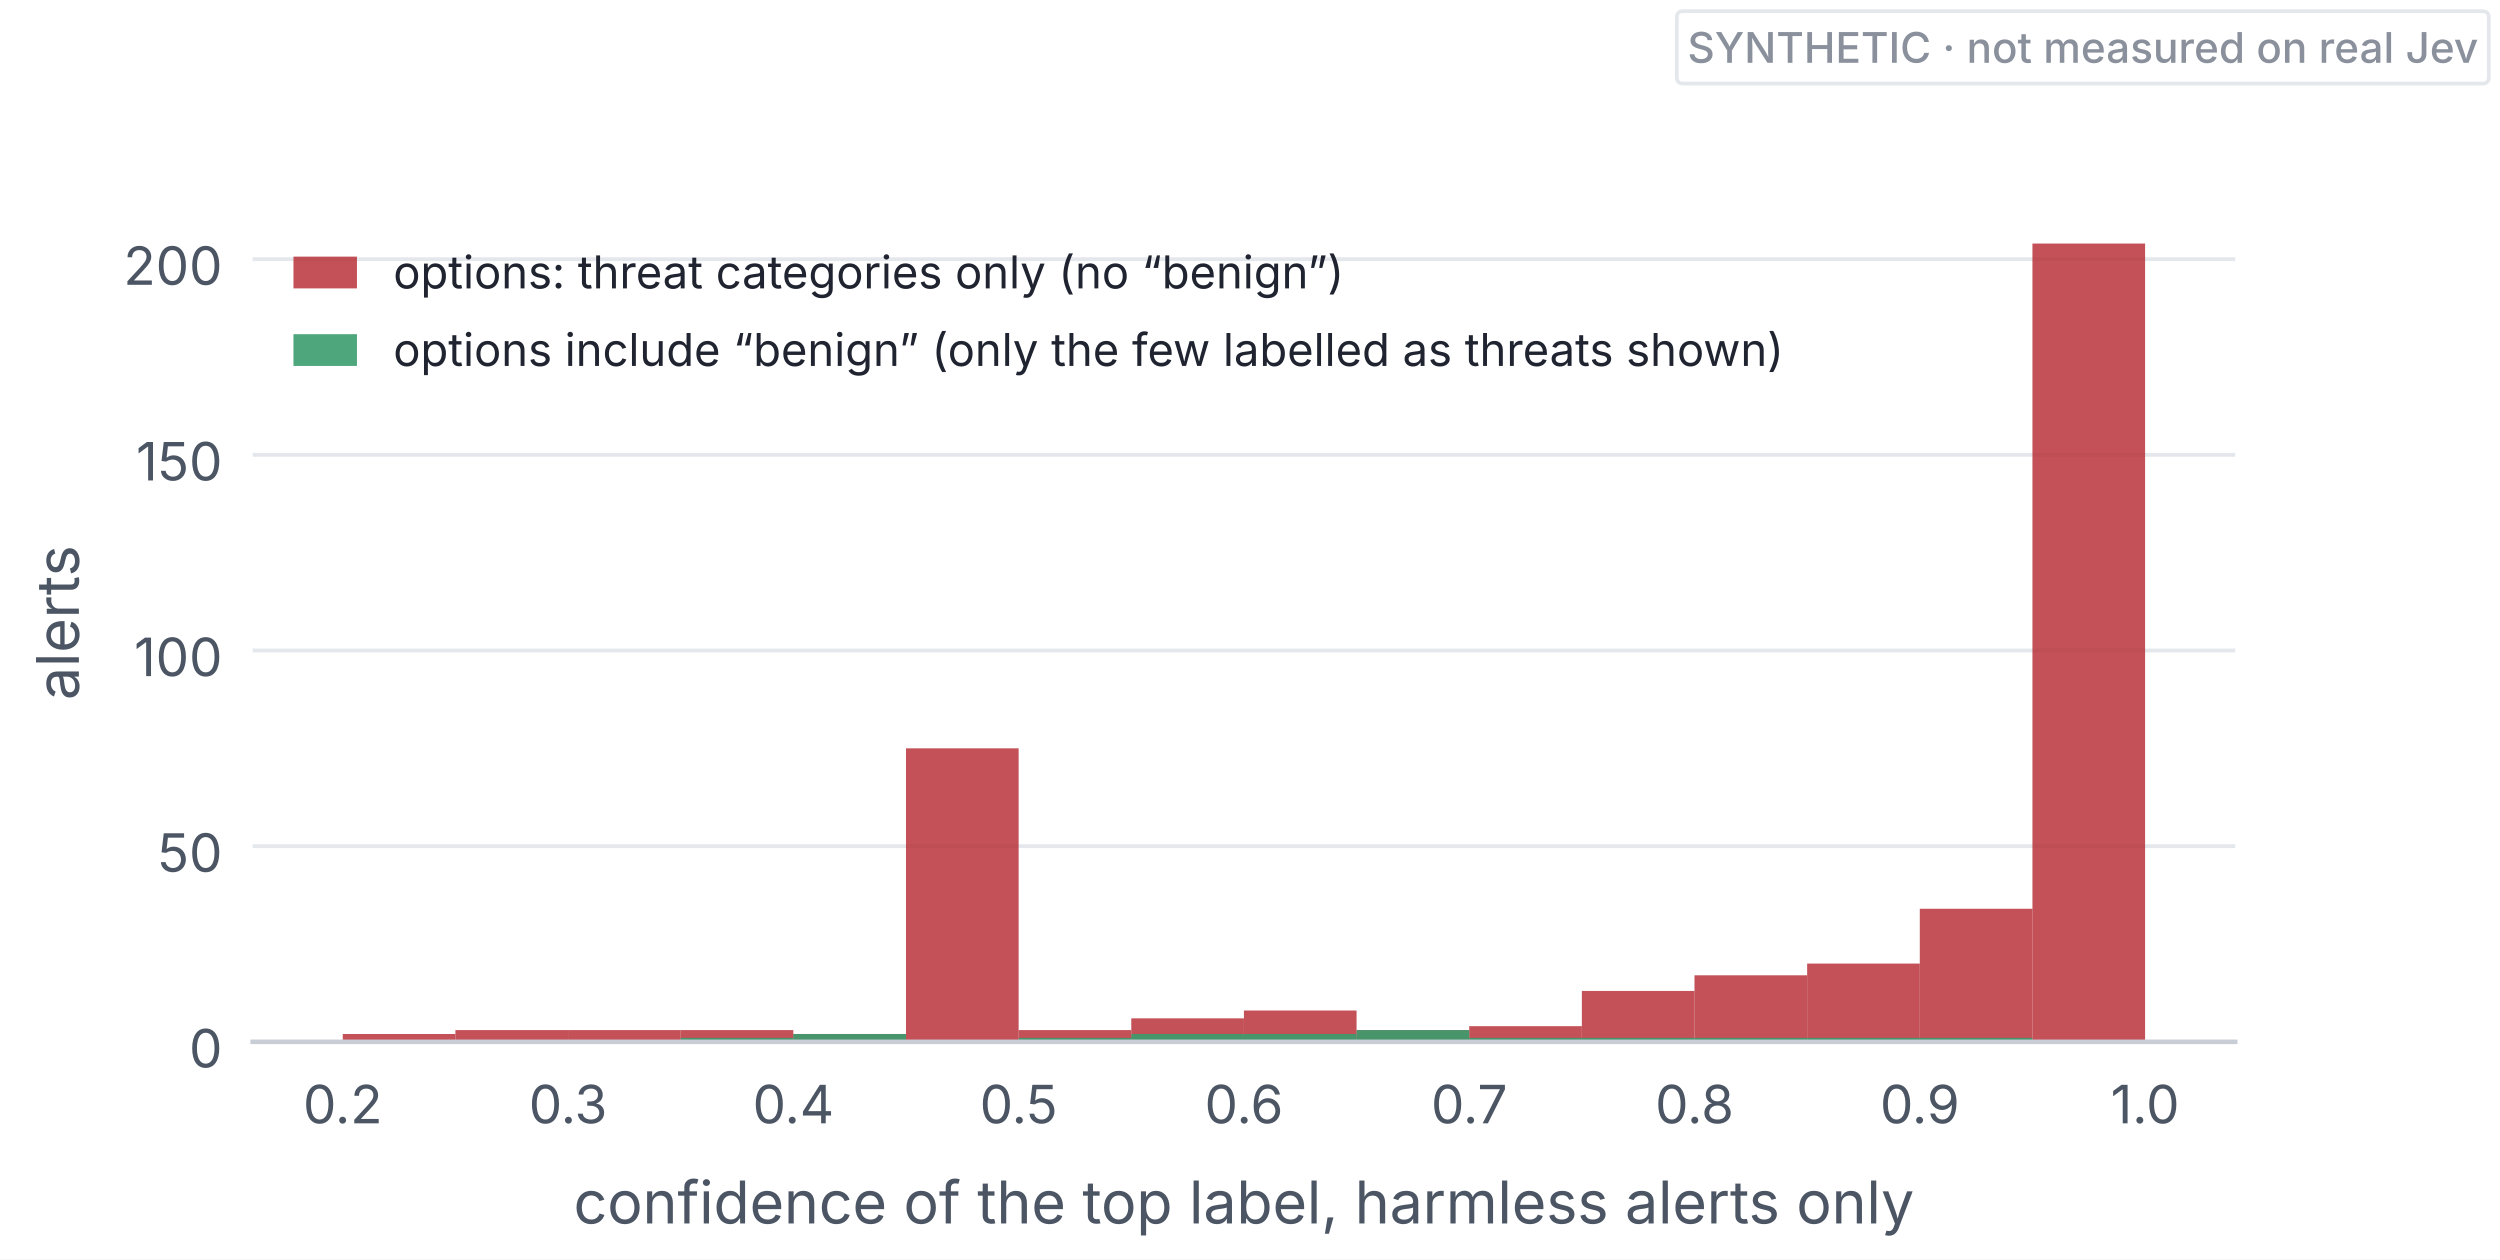
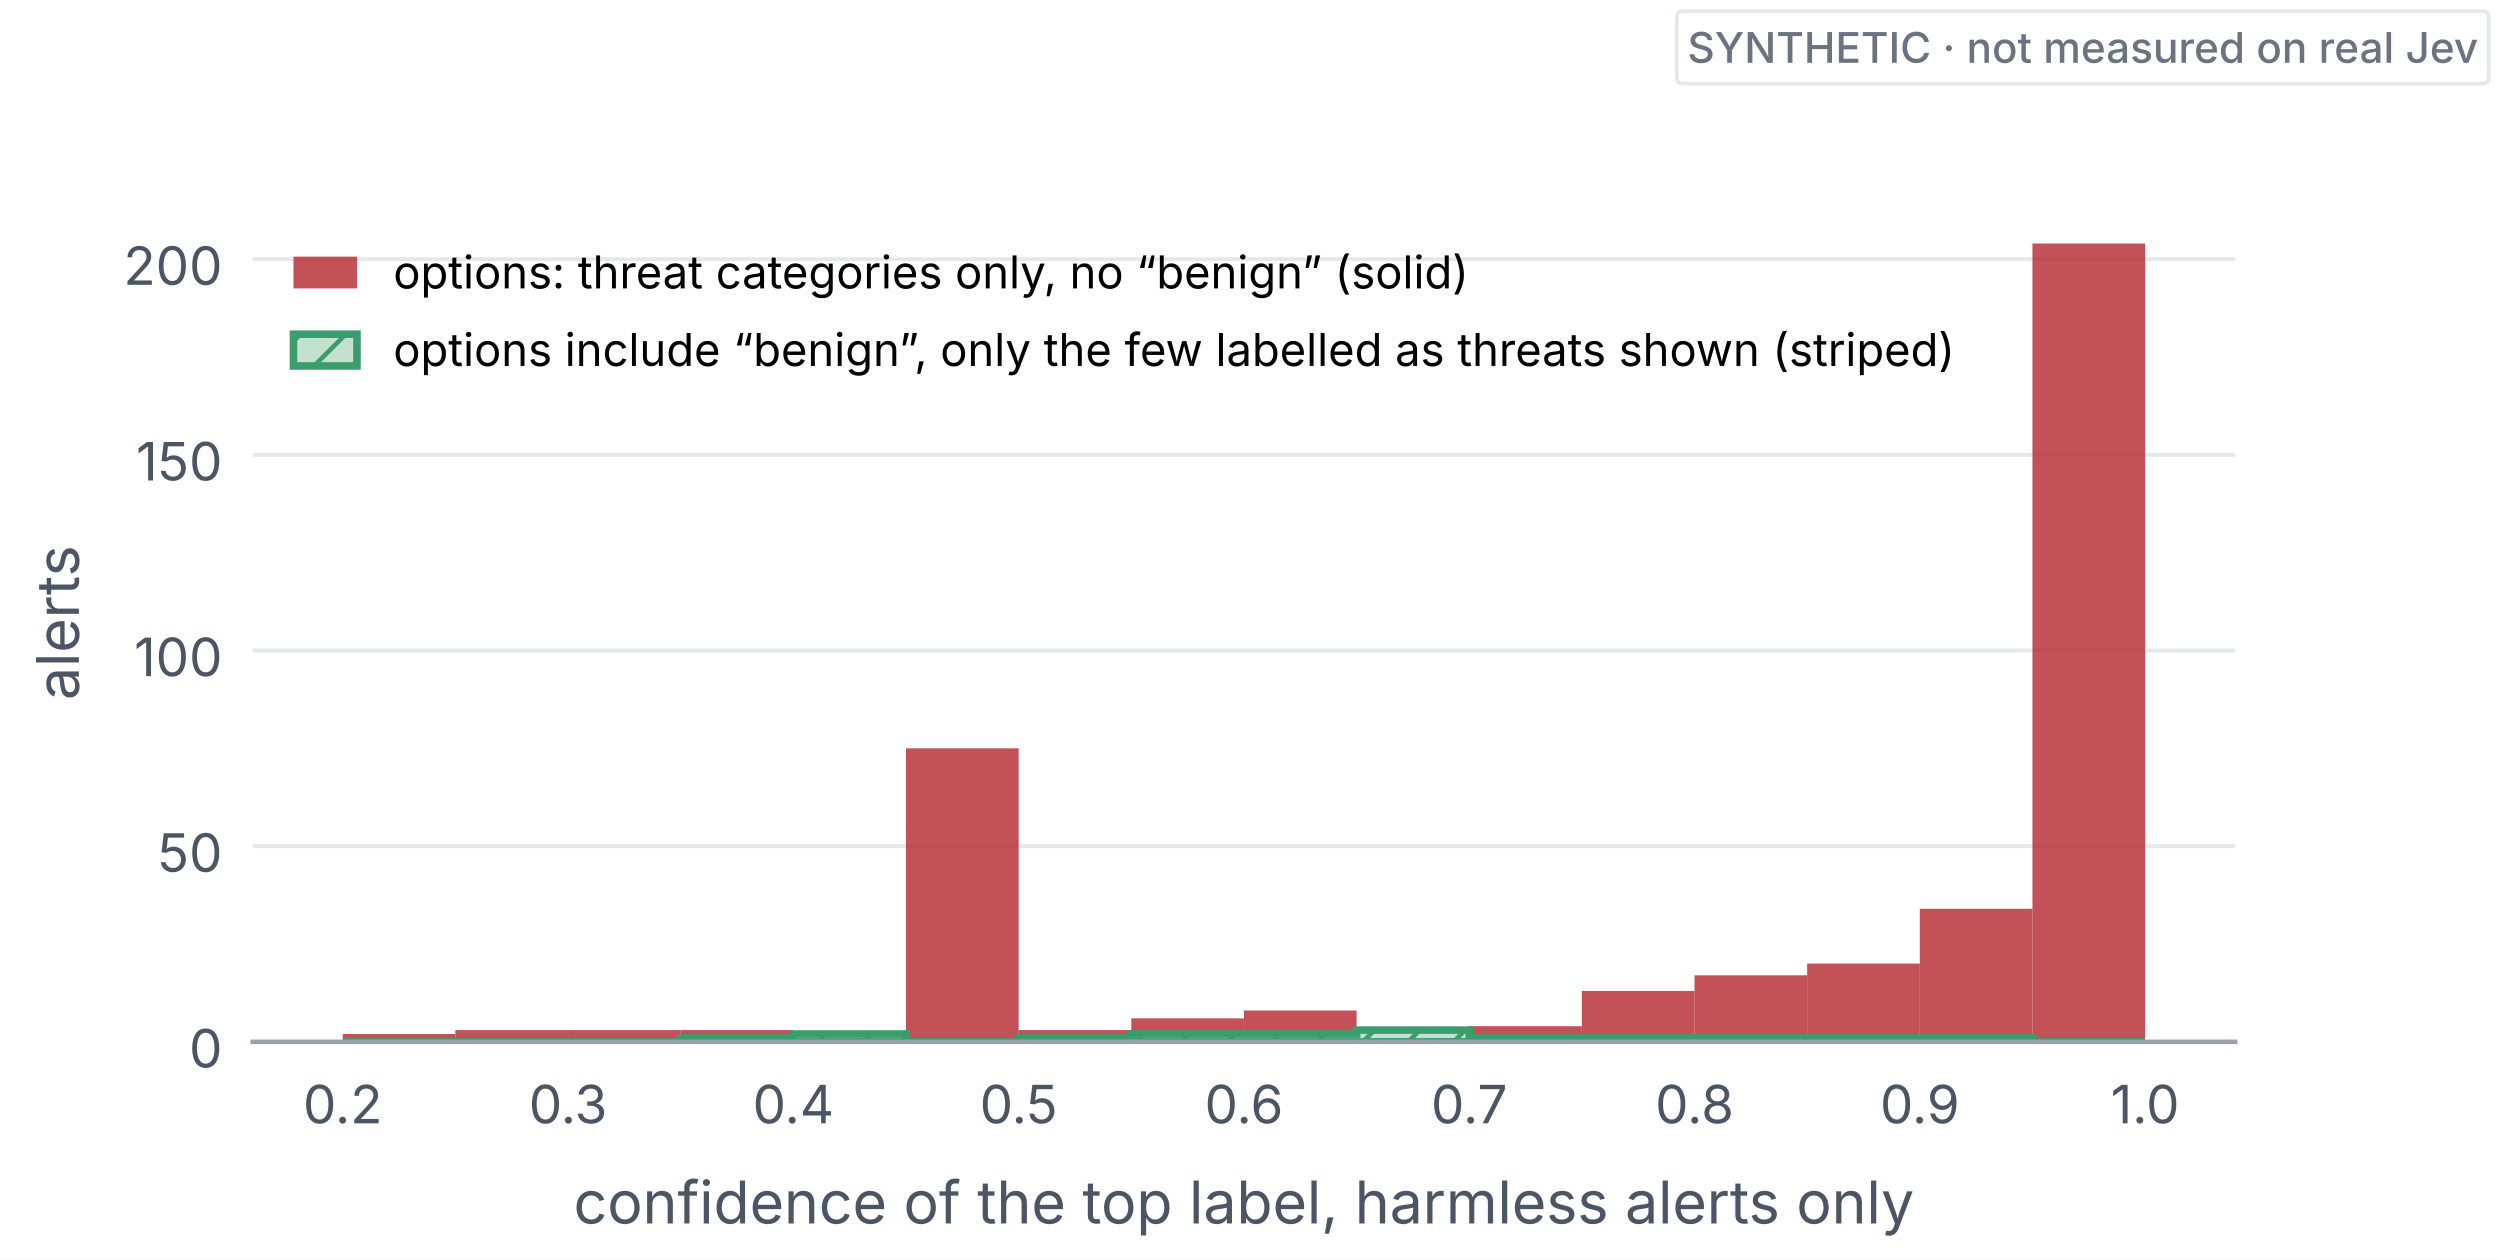
<svg xmlns="http://www.w3.org/2000/svg" width="330.708pt" height="166.603pt" viewBox="0 0 330.708 166.603" version="1.1">
  <defs>
    <style type="text/css">*{stroke-linejoin: round; stroke-linecap: butt}</style>
  </defs>
  <g id="figure_1">
    <g id="patch_1">
      <path d="M 0 166.603  L 330.708 166.603  L 330.708 0  L 0 0  z " style="fill: #ffffff" />
    </g>
    <g id="axes_1">
      <g id="patch_2">
        <path d="M 33.42 137.816  L 295.68 137.816  L 295.68 26.936  L 33.42 26.936  z " style="fill: #ffffff" />
      </g>
      <g id="matplotlib.axis_1">
        <g id="xtick_1">
          <g id="line2d_1" />
          <g id="text_1">
            <text style="font-size: 7px; font-family: 'Inter'; text-anchor: middle; fill: #4b5563" x="45.341" y="148.597" transform="rotate(-0 45.34064 148.597)">0.2</text>
          </g>
        </g>
        <g id="xtick_2">
          <g id="line2d_2" />
          <g id="text_2">
            <text style="font-size: 7px; font-family: 'Inter'; text-anchor: middle; fill: #4b5563" x="75.143" y="148.597" transform="rotate(-0 75.14291 148.597)">0.3</text>
          </g>
        </g>
        <g id="xtick_3">
          <g id="line2d_3" />
          <g id="text_3">
            <text style="font-size: 7px; font-family: 'Inter'; text-anchor: middle; fill: #4b5563" x="104.945" y="148.597" transform="rotate(-0 104.9452 148.597)">0.4</text>
          </g>
        </g>
        <g id="xtick_4">
          <g id="line2d_4" />
          <g id="text_4">
            <text style="font-size: 7px; font-family: 'Inter'; text-anchor: middle; fill: #4b5563" x="134.747" y="148.597" transform="rotate(-0 134.7475 148.597)">0.5</text>
          </g>
        </g>
        <g id="xtick_5">
          <g id="line2d_5" />
          <g id="text_5">
            <text style="font-size: 7px; font-family: 'Inter'; text-anchor: middle; fill: #4b5563" x="164.55" y="148.597" transform="rotate(-0 164.5497 148.597)">0.6</text>
          </g>
        </g>
        <g id="xtick_6">
          <g id="line2d_6" />
          <g id="text_6">
            <text style="font-size: 7px; font-family: 'Inter'; text-anchor: middle; fill: #4b5563" x="194.352" y="148.597" transform="rotate(-0 194.352 148.597)">0.7</text>
          </g>
        </g>
        <g id="xtick_7">
          <g id="line2d_7" />
          <g id="text_7">
            <text style="font-size: 7px; font-family: 'Inter'; text-anchor: middle; fill: #4b5563" x="224.154" y="148.597" transform="rotate(-0 224.1543 148.597)">0.8</text>
          </g>
        </g>
        <g id="xtick_8">
          <g id="line2d_8" />
          <g id="text_8">
            <text style="font-size: 7px; font-family: 'Inter'; text-anchor: middle; fill: #4b5563" x="253.957" y="148.597" transform="rotate(-0 253.9565 148.597)">0.9</text>
          </g>
        </g>
        <g id="xtick_9">
          <g id="line2d_9" />
          <g id="text_9">
            <text style="font-size: 7px; font-family: 'Inter'; text-anchor: middle; fill: #4b5563" x="283.759" y="148.597" transform="rotate(-0 283.7588 148.597)">1.0</text>
          </g>
        </g>
        <g id="text_10">
          <text style="font-size: 7.8px; font-family: 'Inter'; text-anchor: middle; fill: #4b5563" x="164.55" y="161.842" transform="rotate(-0 164.5497 161.8418)">confidence of the top label, harmless alerts only</text>
        </g>
      </g>
      <g id="matplotlib.axis_2">
        <g id="ytick_1">
          <g id="line2d_10">
-             <path d="M 33.42 137.816  L 295.68 137.816  " clip-path="url(#p798391d3c2)" style="fill: none; stroke: #e4e7eb; stroke-width: 0.5; stroke-linecap: round" />
+             <path d="M 33.42 137.816  L 295.68 137.816  " clip-path="url(#p1845aebba9)" style="fill: none; stroke: #e4e7eb; stroke-width: 0.5; stroke-linecap: round" />
          </g>
          <g id="line2d_11" />
          <g id="text_11">
            <text style="font-size: 7px; font-family: 'Inter'; text-anchor: end; fill: #4b5563" x="29.42" y="141.206" transform="rotate(-0 29.41973 141.2064)">0</text>
          </g>
        </g>
        <g id="ytick_2">
          <g id="line2d_12">
-             <path d="M 33.42 111.933  L 295.68 111.933  " clip-path="url(#p798391d3c2)" style="fill: none; stroke: #e4e7eb; stroke-width: 0.5; stroke-linecap: round" />
+             <path d="M 33.42 111.933  L 295.68 111.933  " clip-path="url(#p1845aebba9)" style="fill: none; stroke: #e4e7eb; stroke-width: 0.5; stroke-linecap: round" />
          </g>
          <g id="line2d_13" />
          <g id="text_12">
            <text style="font-size: 7px; font-family: 'Inter'; text-anchor: end; fill: #4b5563" x="29.42" y="115.324" transform="rotate(-0 29.41973 115.3241)">50</text>
          </g>
        </g>
        <g id="ytick_3">
          <g id="line2d_14">
-             <path d="M 33.42 86.051  L 295.68 86.051  " clip-path="url(#p798391d3c2)" style="fill: none; stroke: #e4e7eb; stroke-width: 0.5; stroke-linecap: round" />
+             <path d="M 33.42 86.051  L 295.68 86.051  " clip-path="url(#p1845aebba9)" style="fill: none; stroke: #e4e7eb; stroke-width: 0.5; stroke-linecap: round" />
          </g>
          <g id="line2d_15" />
          <g id="text_13">
            <text style="font-size: 7px; font-family: 'Inter'; text-anchor: end; fill: #4b5563" x="29.42" y="89.442" transform="rotate(-0 29.41973 89.4417)">100</text>
          </g>
        </g>
        <g id="ytick_4">
          <g id="line2d_16">
-             <path d="M 33.42 60.169  L 295.68 60.169  " clip-path="url(#p798391d3c2)" style="fill: none; stroke: #e4e7eb; stroke-width: 0.5; stroke-linecap: round" />
+             <path d="M 33.42 60.169  L 295.68 60.169  " clip-path="url(#p1845aebba9)" style="fill: none; stroke: #e4e7eb; stroke-width: 0.5; stroke-linecap: round" />
          </g>
          <g id="line2d_17" />
          <g id="text_14">
            <text style="font-size: 7px; font-family: 'Inter'; text-anchor: end; fill: #4b5563" x="29.42" y="63.559" transform="rotate(-0 29.41973 63.55935)">150</text>
          </g>
        </g>
        <g id="ytick_5">
          <g id="line2d_18">
-             <path d="M 33.42 34.286  L 295.68 34.286  " clip-path="url(#p798391d3c2)" style="fill: none; stroke: #e4e7eb; stroke-width: 0.5; stroke-linecap: round" />
+             <path d="M 33.42 34.286  L 295.68 34.286  " clip-path="url(#p1845aebba9)" style="fill: none; stroke: #e4e7eb; stroke-width: 0.5; stroke-linecap: round" />
          </g>
          <g id="line2d_19" />
          <g id="text_15">
            <text style="font-size: 7px; font-family: 'Inter'; text-anchor: end; fill: #4b5563" x="29.42" y="37.677" transform="rotate(-0 29.41973 37.67699)">200</text>
          </g>
        </g>
        <g id="text_16">
          <text style="font-size: 7.8px; font-family: 'Inter'; text-anchor: middle; fill: #4b5563" x="10.436" y="82.376" transform="rotate(-90 10.43625 82.37578)">alerts</text>
        </g>
      </g>
      <g id="patch_3">
-         <path d="M 45.341 137.816  L 60.242 137.816  L 60.242 136.78  L 45.341 136.78  z " clip-path="url(#p798391d3c2)" style="fill: #b8323a; opacity: 0.85" />
+         <path d="M 45.341 137.816  L 60.242 137.816  L 60.242 136.78  L 45.341 136.78  z " clip-path="url(#p1845aebba9)" style="fill: #b8323a; opacity: 0.85" />
      </g>
      <g id="patch_4">
-         <path d="M 60.242 137.816  L 75.143 137.816  L 75.143 136.263  L 60.242 136.263  z " clip-path="url(#p798391d3c2)" style="fill: #b8323a; opacity: 0.85" />
+         <path d="M 60.242 137.816  L 75.143 137.816  L 75.143 136.263  L 60.242 136.263  z " clip-path="url(#p1845aebba9)" style="fill: #b8323a; opacity: 0.85" />
      </g>
      <g id="patch_5">
-         <path d="M 75.143 137.816  L 90.044 137.816  L 90.044 136.263  L 75.143 136.263  z " clip-path="url(#p798391d3c2)" style="fill: #b8323a; opacity: 0.85" />
+         <path d="M 75.143 137.816  L 90.044 137.816  L 90.044 136.263  L 75.143 136.263  z " clip-path="url(#p1845aebba9)" style="fill: #b8323a; opacity: 0.85" />
      </g>
      <g id="patch_6">
-         <path d="M 90.044 137.816  L 104.945 137.816  L 104.945 136.263  L 90.044 136.263  z " clip-path="url(#p798391d3c2)" style="fill: #b8323a; opacity: 0.85" />
+         <path d="M 90.044 137.816  L 104.945 137.816  L 104.945 136.263  L 90.044 136.263  z " clip-path="url(#p1845aebba9)" style="fill: #b8323a; opacity: 0.85" />
      </g>
      <g id="patch_7">
-         <path d="M 104.945 137.816  L 119.846 137.816  L 119.846 136.78  L 104.945 136.78  z " clip-path="url(#p798391d3c2)" style="fill: #b8323a; opacity: 0.85" />
+         <path d="M 104.945 137.816  L 119.846 137.816  L 119.846 136.78  L 104.945 136.78  z " clip-path="url(#p1845aebba9)" style="fill: #b8323a; opacity: 0.85" />
      </g>
      <g id="patch_8">
-         <path d="M 119.846 137.816  L 134.747 137.816  L 134.747 98.992  L 119.846 98.992  z " clip-path="url(#p798391d3c2)" style="fill: #b8323a; opacity: 0.85" />
+         <path d="M 119.846 137.816  L 134.747 137.816  L 134.747 98.992  L 119.846 98.992  z " clip-path="url(#p1845aebba9)" style="fill: #b8323a; opacity: 0.85" />
      </g>
      <g id="patch_9">
-         <path d="M 134.747 137.816  L 149.649 137.816  L 149.649 136.263  L 134.747 136.263  z " clip-path="url(#p798391d3c2)" style="fill: #b8323a; opacity: 0.85" />
+         <path d="M 134.747 137.816  L 149.649 137.816  L 149.649 136.263  L 134.747 136.263  z " clip-path="url(#p1845aebba9)" style="fill: #b8323a; opacity: 0.85" />
      </g>
      <g id="patch_10">
-         <path d="M 149.649 137.816  L 164.55 137.816  L 164.55 134.71  L 149.649 134.71  z " clip-path="url(#p798391d3c2)" style="fill: #b8323a; opacity: 0.85" />
+         <path d="M 149.649 137.816  L 164.55 137.816  L 164.55 134.71  L 149.649 134.71  z " clip-path="url(#p1845aebba9)" style="fill: #b8323a; opacity: 0.85" />
      </g>
      <g id="patch_11">
-         <path d="M 164.55 137.816  L 179.451 137.816  L 179.451 133.675  L 164.55 133.675  z " clip-path="url(#p798391d3c2)" style="fill: #b8323a; opacity: 0.85" />
+         <path d="M 164.55 137.816  L 179.451 137.816  L 179.451 133.675  L 164.55 133.675  z " clip-path="url(#p1845aebba9)" style="fill: #b8323a; opacity: 0.85" />
      </g>
      <g id="patch_12">
-         <path d="M 179.451 137.816  L 194.352 137.816  L 194.352 136.263  L 179.451 136.263  z " clip-path="url(#p798391d3c2)" style="fill: #b8323a; opacity: 0.85" />
+         <path d="M 179.451 137.816  L 194.352 137.816  L 194.352 136.263  L 179.451 136.263  z " clip-path="url(#p1845aebba9)" style="fill: #b8323a; opacity: 0.85" />
      </g>
      <g id="patch_13">
-         <path d="M 194.352 137.816  L 209.253 137.816  L 209.253 135.745  L 194.352 135.745  z " clip-path="url(#p798391d3c2)" style="fill: #b8323a; opacity: 0.85" />
+         <path d="M 194.352 137.816  L 209.253 137.816  L 209.253 135.745  L 194.352 135.745  z " clip-path="url(#p1845aebba9)" style="fill: #b8323a; opacity: 0.85" />
      </g>
      <g id="patch_14">
-         <path d="M 209.253 137.816  L 224.154 137.816  L 224.154 131.086  L 209.253 131.086  z " clip-path="url(#p798391d3c2)" style="fill: #b8323a; opacity: 0.85" />
+         <path d="M 209.253 137.816  L 224.154 137.816  L 224.154 131.086  L 209.253 131.086  z " clip-path="url(#p1845aebba9)" style="fill: #b8323a; opacity: 0.85" />
      </g>
      <g id="patch_15">
-         <path d="M 224.154 137.816  L 239.055 137.816  L 239.055 129.016  L 224.154 129.016  z " clip-path="url(#p798391d3c2)" style="fill: #b8323a; opacity: 0.85" />
+         <path d="M 224.154 137.816  L 239.055 137.816  L 239.055 129.016  L 224.154 129.016  z " clip-path="url(#p1845aebba9)" style="fill: #b8323a; opacity: 0.85" />
      </g>
      <g id="patch_16">
-         <path d="M 239.055 137.816  L 253.957 137.816  L 253.957 127.463  L 239.055 127.463  z " clip-path="url(#p798391d3c2)" style="fill: #b8323a; opacity: 0.85" />
+         <path d="M 239.055 137.816  L 253.957 137.816  L 253.957 127.463  L 239.055 127.463  z " clip-path="url(#p1845aebba9)" style="fill: #b8323a; opacity: 0.85" />
      </g>
      <g id="patch_17">
-         <path d="M 253.957 137.816  L 268.858 137.816  L 268.858 120.216  L 253.957 120.216  z " clip-path="url(#p798391d3c2)" style="fill: #b8323a; opacity: 0.85" />
+         <path d="M 253.957 137.816  L 268.858 137.816  L 268.858 120.216  L 253.957 120.216  z " clip-path="url(#p1845aebba9)" style="fill: #b8323a; opacity: 0.85" />
      </g>
      <g id="patch_18">
-         <path d="M 268.858 137.816  L 283.759 137.816  L 283.759 32.216  L 268.858 32.216  z " clip-path="url(#p798391d3c2)" style="fill: #b8323a; opacity: 0.85" />
+         <path d="M 268.858 137.816  L 283.759 137.816  L 283.759 32.216  L 268.858 32.216  z " clip-path="url(#p1845aebba9)" style="fill: #b8323a; opacity: 0.85" />
      </g>
      <g id="patch_19">
-         <path d="M 45.341 137.816  L 60.242 137.816  L 60.242 137.816  L 45.341 137.816  z " clip-path="url(#p798391d3c2)" style="fill: #3b9c6e; opacity: 0.9" />
+         <path d="M 45.341 137.816  L 45.341 137.816  L 60.242 137.816  L 60.242 137.816  L 75.143 137.816  L 75.143 137.816  L 90.044 137.816  L 90.044 137.298  L 104.945 137.298  L 104.945 136.78  L 119.846 136.78  L 119.846 137.816  L 134.747 137.816  L 134.747 137.298  L 149.649 137.298  L 149.649 136.78  L 164.55 136.78  L 164.55 136.78  L 179.451 136.78  L 179.451 136.263  L 194.352 136.263  L 194.352 137.298  L 209.253 137.298  L 209.253 137.298  L 224.154 137.298  L 224.154 137.298  L 239.055 137.298  L 239.055 137.298  L 253.957 137.298  L 253.957 137.298  L 268.858 137.298  L 268.858 137.816  L 283.759 137.816  L 283.759 137.816  L 268.858 137.816  L 268.858 137.816  L 253.957 137.816  L 253.957 137.816  L 239.055 137.816  L 239.055 137.816  L 224.154 137.816  L 224.154 137.816  L 209.253 137.816  L 209.253 137.816  L 194.352 137.816  L 194.352 137.816  L 179.451 137.816  L 179.451 137.816  L 164.55 137.816  L 164.55 137.816  L 149.649 137.816  L 149.649 137.816  L 134.747 137.816  L 134.747 137.816  L 119.846 137.816  L 119.846 137.816  L 104.945 137.816  L 104.945 137.816  L 90.044 137.816  L 90.044 137.816  L 75.143 137.816  L 75.143 137.816  L 60.242 137.816  L 60.242 137.816  z " clip-path="url(#p1845aebba9)" style="fill: url(#haae0830c9d); stroke: #3b9c6e; stroke-linejoin: miter" />
      </g>
      <g id="patch_20">
-         <path d="M 60.242 137.816  L 75.143 137.816  L 75.143 137.816  L 60.242 137.816  z " clip-path="url(#p798391d3c2)" style="fill: #3b9c6e; opacity: 0.9" />
-       </g>
-       <g id="patch_21">
-         <path d="M 75.143 137.816  L 90.044 137.816  L 90.044 137.816  L 75.143 137.816  z " clip-path="url(#p798391d3c2)" style="fill: #3b9c6e; opacity: 0.9" />
-       </g>
-       <g id="patch_22">
-         <path d="M 90.044 137.816  L 104.945 137.816  L 104.945 137.298  L 90.044 137.298  z " clip-path="url(#p798391d3c2)" style="fill: #3b9c6e; opacity: 0.9" />
-       </g>
-       <g id="patch_23">
-         <path d="M 104.945 137.816  L 119.846 137.816  L 119.846 136.78  L 104.945 136.78  z " clip-path="url(#p798391d3c2)" style="fill: #3b9c6e; opacity: 0.9" />
-       </g>
-       <g id="patch_24">
-         <path d="M 119.846 137.816  L 134.747 137.816  L 134.747 137.816  L 119.846 137.816  z " clip-path="url(#p798391d3c2)" style="fill: #3b9c6e; opacity: 0.9" />
-       </g>
-       <g id="patch_25">
-         <path d="M 134.747 137.816  L 149.649 137.816  L 149.649 137.298  L 134.747 137.298  z " clip-path="url(#p798391d3c2)" style="fill: #3b9c6e; opacity: 0.9" />
-       </g>
-       <g id="patch_26">
-         <path d="M 149.649 137.816  L 164.55 137.816  L 164.55 136.78  L 149.649 136.78  z " clip-path="url(#p798391d3c2)" style="fill: #3b9c6e; opacity: 0.9" />
-       </g>
-       <g id="patch_27">
-         <path d="M 164.55 137.816  L 179.451 137.816  L 179.451 136.78  L 164.55 136.78  z " clip-path="url(#p798391d3c2)" style="fill: #3b9c6e; opacity: 0.9" />
-       </g>
-       <g id="patch_28">
-         <path d="M 179.451 137.816  L 194.352 137.816  L 194.352 136.263  L 179.451 136.263  z " clip-path="url(#p798391d3c2)" style="fill: #3b9c6e; opacity: 0.9" />
-       </g>
-       <g id="patch_29">
-         <path d="M 194.352 137.816  L 209.253 137.816  L 209.253 137.298  L 194.352 137.298  z " clip-path="url(#p798391d3c2)" style="fill: #3b9c6e; opacity: 0.9" />
-       </g>
-       <g id="patch_30">
-         <path d="M 209.253 137.816  L 224.154 137.816  L 224.154 137.298  L 209.253 137.298  z " clip-path="url(#p798391d3c2)" style="fill: #3b9c6e; opacity: 0.9" />
-       </g>
-       <g id="patch_31">
-         <path d="M 224.154 137.816  L 239.055 137.816  L 239.055 137.298  L 224.154 137.298  z " clip-path="url(#p798391d3c2)" style="fill: #3b9c6e; opacity: 0.9" />
-       </g>
-       <g id="patch_32">
-         <path d="M 239.055 137.816  L 253.957 137.816  L 253.957 137.298  L 239.055 137.298  z " clip-path="url(#p798391d3c2)" style="fill: #3b9c6e; opacity: 0.9" />
-       </g>
-       <g id="patch_33">
-         <path d="M 253.957 137.816  L 268.858 137.816  L 268.858 137.298  L 253.957 137.298  z " clip-path="url(#p798391d3c2)" style="fill: #3b9c6e; opacity: 0.9" />
-       </g>
-       <g id="patch_34">
-         <path d="M 268.858 137.816  L 283.759 137.816  L 283.759 137.816  L 268.858 137.816  z " clip-path="url(#p798391d3c2)" style="fill: #3b9c6e; opacity: 0.9" />
-       </g>
-       <g id="patch_35">
-         <path d="M 33.42 137.816  L 295.68 137.816  " style="fill: none; stroke: #c9ced6; stroke-width: 0.6; stroke-linejoin: miter; stroke-linecap: square" />
+         <path d="M 33.42 137.816  L 295.68 137.816  " style="fill: none; stroke: #9aa1ab; stroke-width: 0.6; stroke-linejoin: miter; stroke-linecap: square" />
      </g>
      <g id="legend_1">
-         <g id="patch_36">
+         <g id="patch_21">
          <path d="M 38.82 38.148  L 47.22 38.148  L 47.22 33.948  L 38.82 33.948  z " style="fill: #b8323a; opacity: 0.85" />
        </g>
        <g id="text_17">
-           <text style="font-size: 6px; font-family: 'Inter'; text-anchor: start; fill: #1f2430" x="52.02" y="38.148" transform="rotate(-0 52.01973 38.14828)">options: threat categories only (no “benign”)</text>
-         </g>
-         <g id="patch_37">
-           <path d="M 38.82 48.408  L 47.22 48.408  L 47.22 44.208  L 38.82 44.208  z " style="fill: #3b9c6e; opacity: 0.9" />
+           <text style="font-size: 6px; font-family: 'Inter'; text-anchor: start" x="52.02" y="38.148" transform="rotate(-0 52.01973 38.14828)">options: threat categories only, no “benign” (solid)</text>
+         </g>
+         <g id="patch_22">
+           <path d="M 38.82 48.408  L 47.22 48.408  L 47.22 44.208  L 38.82 44.208  z " style="fill: url(#haae0830c9d); stroke: #3b9c6e; stroke-linejoin: miter" />
        </g>
        <g id="text_18">
-           <text style="font-size: 6px; font-family: 'Inter'; text-anchor: start; fill: #1f2430" x="52.02" y="48.408" transform="rotate(-0 52.01973 48.40805)">options include “benign” (only the few labelled as threats shown)</text>
+           <text style="font-size: 6px; font-family: 'Inter'; text-anchor: start" x="52.02" y="48.408" transform="rotate(-0 52.01973 48.40805)">options include “benign”, only the few labelled as threats shown (striped)</text>
        </g>
      </g>
    </g>
    <g id="text_19">
-       <g id="patch_38">
+       <g id="patch_23">
        <path d="M 222.653 11.056  L 328.388 11.056  Q 329.228 11.056 329.228 10.216  L 329.228 2.32  Q 329.228 1.48 328.388 1.48  L 222.653 1.48  Q 221.813 1.48 221.813 2.32  L 221.813 10.216  Q 221.813 11.056 222.653 11.056  z " style="fill: #ffffff; stroke: #e4e7eb; stroke-width: 0.5; stroke-linejoin: miter" />
      </g>
-       <text style="font-weight: 500; font-size: 5.6px; font-family: 'Inter'; text-anchor: end; fill: #8a919c" x="327.828" y="8.305" transform="rotate(-0 327.8277 8.305)">SYNTHETIC · not measured on real Jev</text>
+       <text style="font-weight: 500; font-size: 5.6px; font-family: 'Inter'; text-anchor: end; fill: #6b7280" x="327.828" y="8.305" transform="rotate(-0 327.8277 8.305)">SYNTHETIC · not measured on real Jev</text>
    </g>
  </g>
  <defs>
-     <clipPath id="p798391d3c2">
+     <clipPath id="p1845aebba9">
      <rect x="33.42" y="26.936" width="262.26" height="110.88" />
    </clipPath>
  </defs>
+   <defs>
+     <pattern id="haae0830c9d" patternUnits="userSpaceOnUse" x="0" y="0" width="72" height="72">
+       <rect x="0" y="0" width="73" height="73" fill="#c4e1d0" />
+       <path d="M -36 36  L 36 -36  M -33 39  L 39 -33  M -30 42  L 42 -30  M -27 45  L 45 -27  M -24 48  L 48 -24  M -21 51  L 51 -21  M -18 54  L 54 -18  M -15 57  L 57 -15  M -12 60  L 60 -12  M -9 63  L 63 -9  M -6 66  L 66 -6  M -3 69  L 69 -3  M 0 72  L 72 0  M 3 75  L 75 3  M 6 78  L 78 6  M 9 81  L 81 9  M 12 84  L 84 12  M 15 87  L 87 15  M 18 90  L 90 18  M 21 93  L 93 21  M 24 96  L 96 24  M 27 99  L 99 27  M 30 102  L 102 30  M 33 105  L 105 33  M 36 108  L 108 36  " style="fill: #3b9c6e; stroke: #3b9c6e; stroke-width: 0.6; stroke-linecap: butt; stroke-linejoin: miter" />
+     </pattern>
+   </defs>
</svg>
